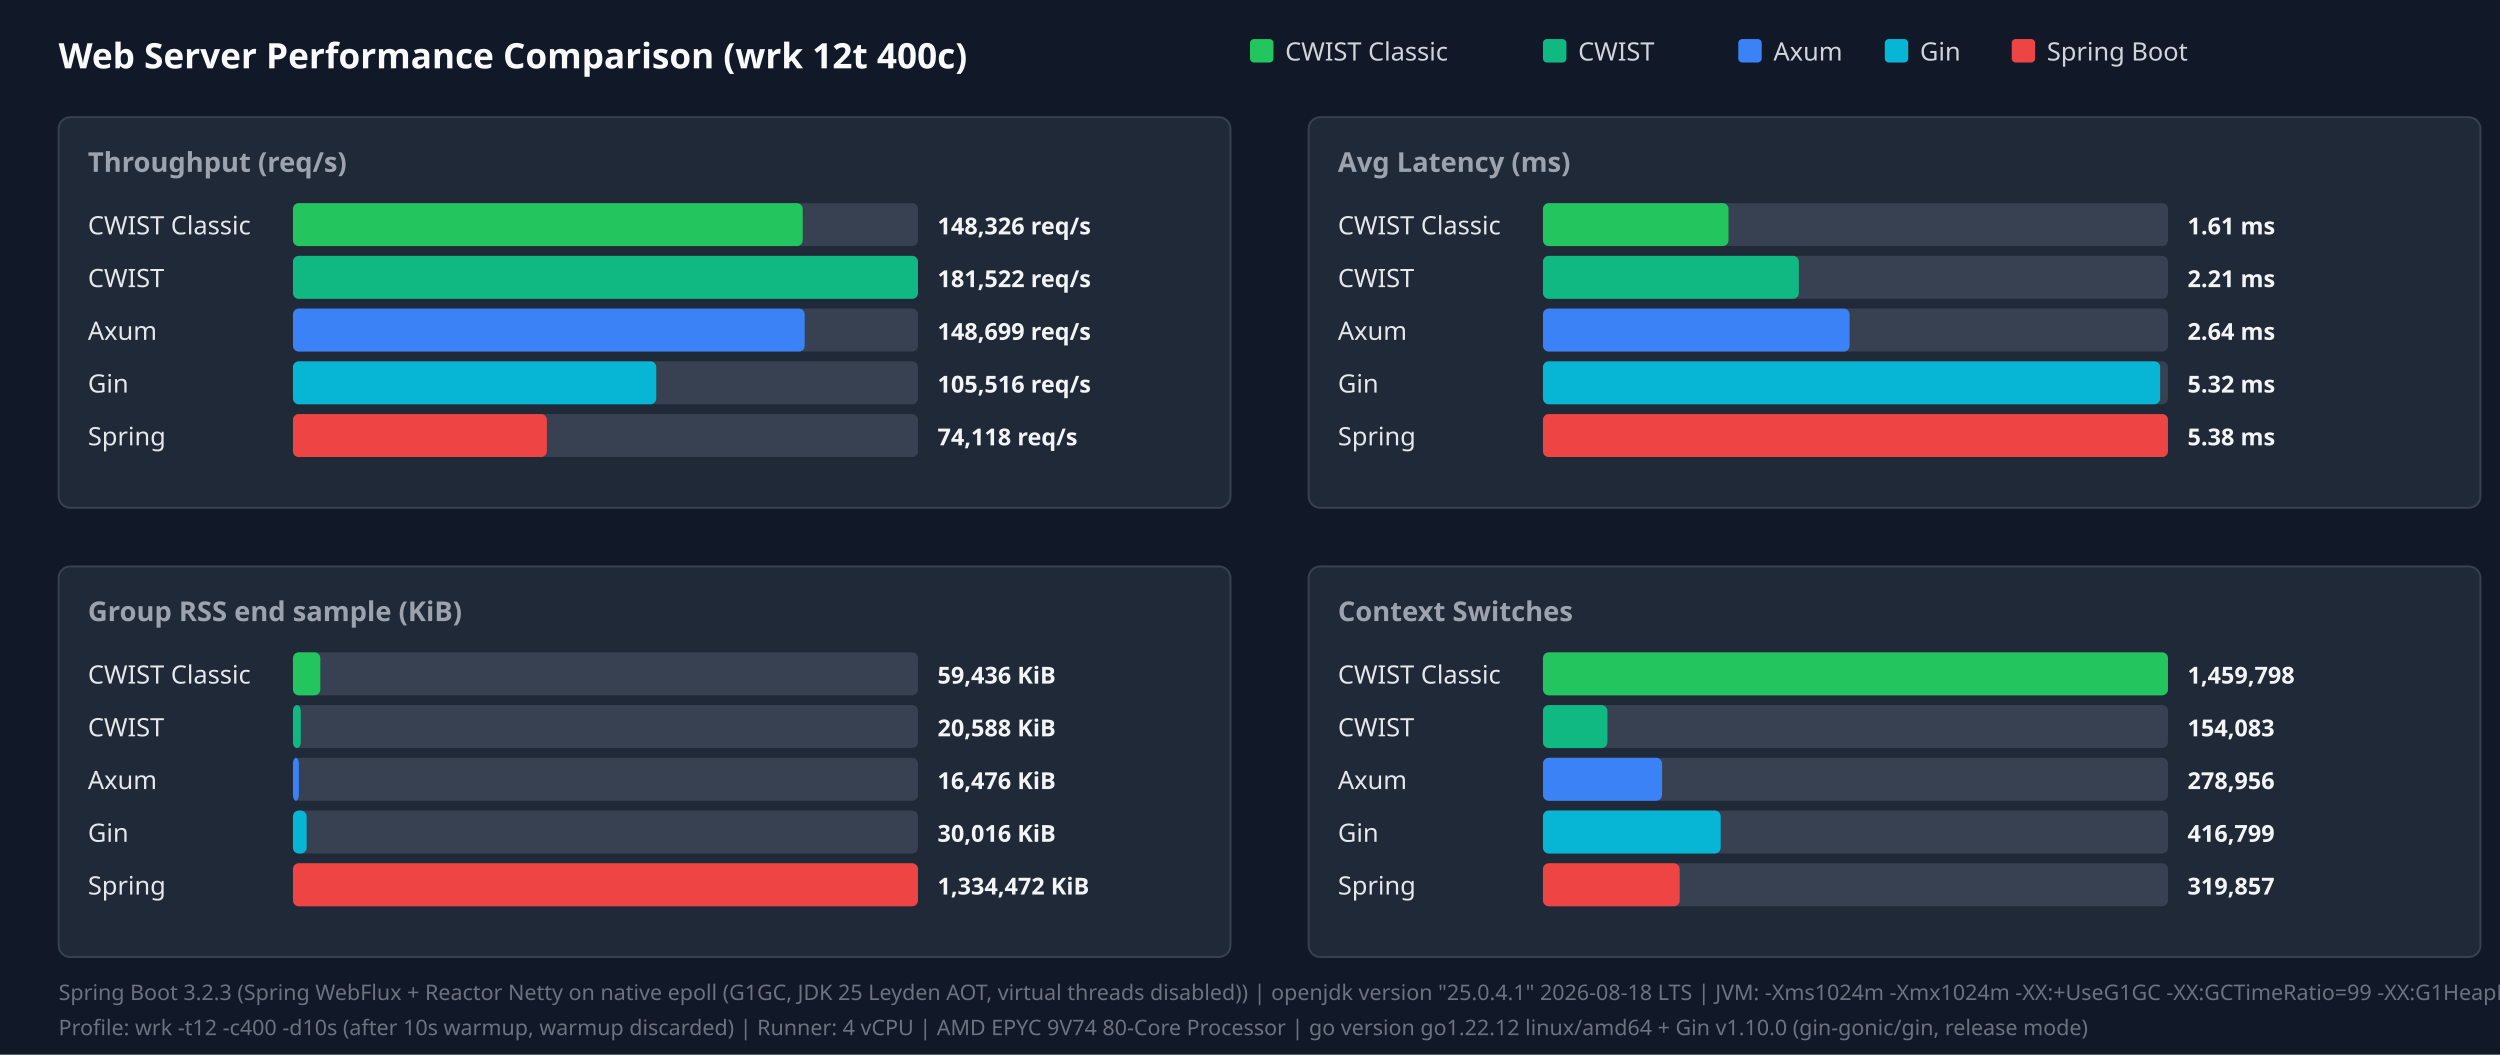
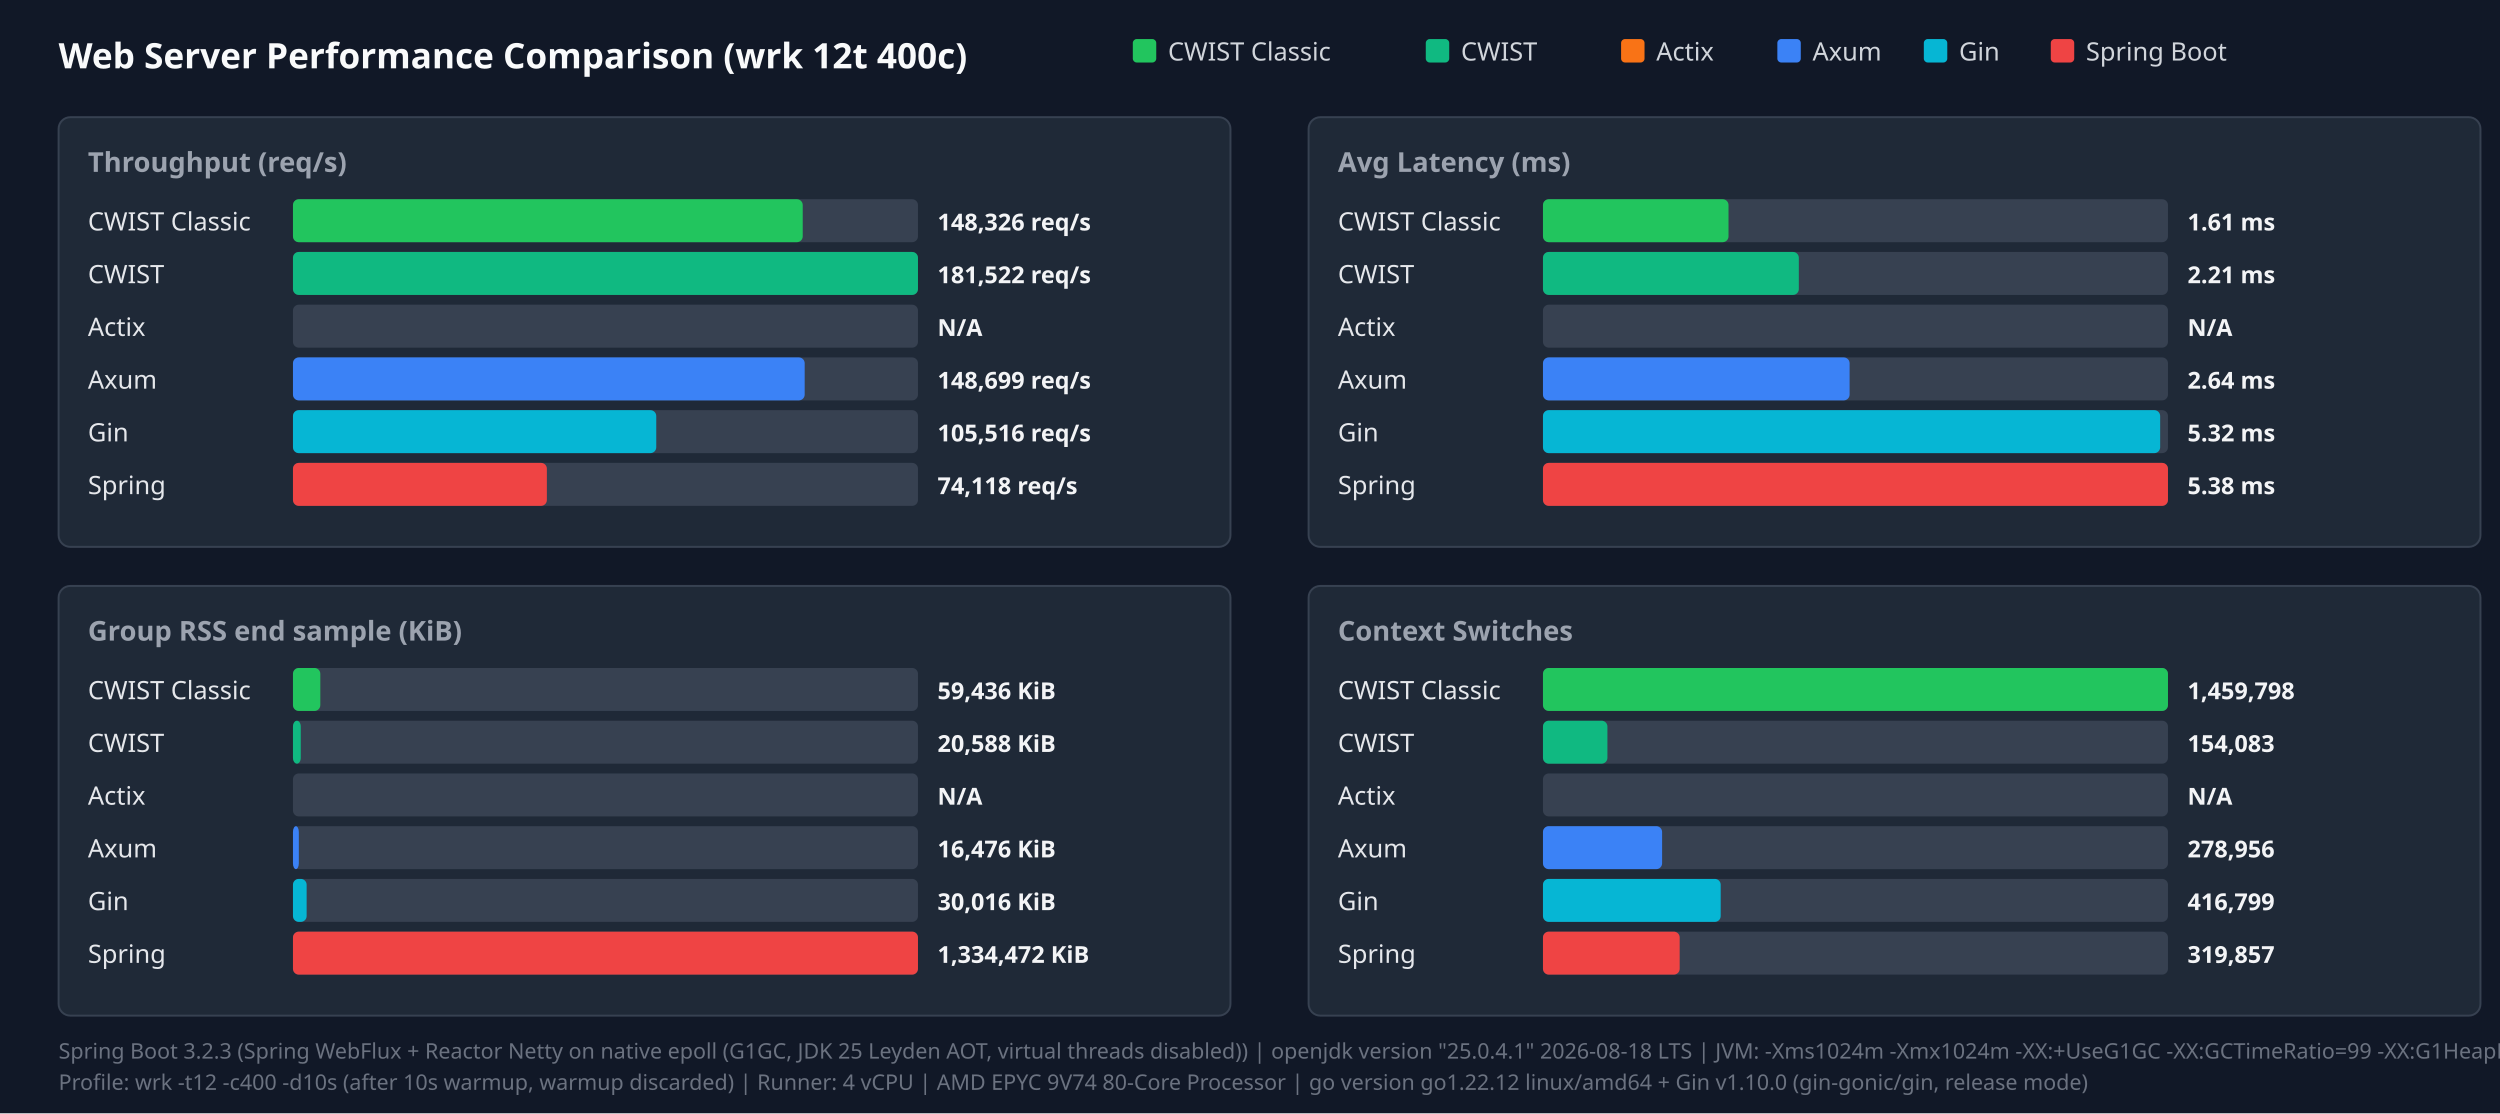
- <svg xmlns="http://www.w3.org/2000/svg" width="1280" height="540" viewBox="0 0 1280 540">
+ <svg xmlns="http://www.w3.org/2000/svg" width="1280" height="570" viewBox="0 0 1280 570">
  <style>.title{font:18px sans-serif;font-weight:bold;fill:#f9fafb}.panel-title{font:14px sans-serif;font-weight:600;fill:#9ca3af}.legend{font:13px sans-serif;fill:#d1d5db}.bar-label{font:13px sans-serif;font-weight:500;fill:#e5e7eb}.bar-val{font:12px sans-serif;font-weight:bold;fill:#f3f4f6}.footer{font:11px sans-serif;fill:#6b7280}</style>
  <rect width="100%" height="100%" fill="#111827" />
  <text x="30" y="35" class="title">Web Server Performance Comparison (wrk 12t 400c)</text>
-   <rect x="640" y="20" width="12" height="12" fill="#22c55e" rx="2" />
-   <text x="658" y="31" class="legend">CWIST Classic</text>
-   <rect x="790" y="20" width="12" height="12" fill="#10b981" rx="2" />
-   <text x="808" y="31" class="legend">CWIST</text>
-   <rect x="890" y="20" width="12" height="12" fill="#3b82f6" rx="2" />
-   <text x="908" y="31" class="legend">Axum</text>
-   <rect x="965" y="20" width="12" height="12" fill="#06b6d4" rx="2" />
-   <text x="983" y="31" class="legend">Gin</text>
-   <rect x="1030" y="20" width="12" height="12" fill="#ef4444" rx="2" />
-   <text x="1048" y="31" class="legend">Spring Boot</text>
-   <rect x="30" y="60" width="600" height="200" fill="#1f2937" rx="6" stroke="#374151" />
+   <rect x="580" y="20" width="12" height="12" fill="#22c55e" rx="2" />
+   <text x="598" y="31" class="legend">CWIST Classic</text>
+   <rect x="730" y="20" width="12" height="12" fill="#10b981" rx="2" />
+   <text x="748" y="31" class="legend">CWIST</text>
+   <rect x="830" y="20" width="12" height="12" fill="#f97316" rx="2" />
+   <text x="848" y="31" class="legend">Actix</text>
+   <rect x="910" y="20" width="12" height="12" fill="#3b82f6" rx="2" />
+   <text x="928" y="31" class="legend">Axum</text>
+   <rect x="985" y="20" width="12" height="12" fill="#06b6d4" rx="2" />
+   <text x="1003" y="31" class="legend">Gin</text>
+   <rect x="1050" y="20" width="12" height="12" fill="#ef4444" rx="2" />
+   <text x="1068" y="31" class="legend">Spring Boot</text>
+   <rect x="30" y="60" width="600" height="220" fill="#1f2937" rx="6" stroke="#374151" />
  <text x="45" y="88" class="panel-title">Throughput (req/s)</text>
-   <text x="45" y="120" class="bar-label">CWIST Classic</text>
-   <rect x="150" y="104" width="320" height="22" fill="#374151" rx="3" />
-   <rect x="150" y="104" width="261" height="22" fill="#22c55e" rx="3" />
-   <text x="480" y="120" class="bar-val">148,326 req/s</text>
-   <text x="45" y="147" class="bar-label">CWIST</text>
-   <rect x="150" y="131" width="320" height="22" fill="#374151" rx="3" />
-   <rect x="150" y="131" width="320" height="22" fill="#10b981" rx="3" />
-   <text x="480" y="147" class="bar-val">181,522 req/s</text>
-   <text x="45" y="174" class="bar-label">Axum</text>
-   <rect x="150" y="158" width="320" height="22" fill="#374151" rx="3" />
-   <rect x="150" y="158" width="262" height="22" fill="#3b82f6" rx="3" />
-   <text x="480" y="174" class="bar-val">148,699 req/s</text>
-   <text x="45" y="201" class="bar-label">Gin</text>
-   <rect x="150" y="185" width="320" height="22" fill="#374151" rx="3" />
-   <rect x="150" y="185" width="186" height="22" fill="#06b6d4" rx="3" />
-   <text x="480" y="201" class="bar-val">105,516 req/s</text>
-   <text x="45" y="228" class="bar-label">Spring</text>
-   <rect x="150" y="212" width="320" height="22" fill="#374151" rx="3" />
-   <rect x="150" y="212" width="130" height="22" fill="#ef4444" rx="3" />
-   <text x="480" y="228" class="bar-val">74,118 req/s</text>
-   <rect x="670" y="60" width="600" height="200" fill="#1f2937" rx="6" stroke="#374151" />
+   <text x="45" y="118" class="bar-label">CWIST Classic</text>
+   <rect x="150" y="102" width="320" height="22" fill="#374151" rx="3" />
+   <rect x="150" y="102" width="261" height="22" fill="#22c55e" rx="3" />
+   <text x="480" y="118" class="bar-val">148,326 req/s</text>
+   <text x="45" y="145" class="bar-label">CWIST</text>
+   <rect x="150" y="129" width="320" height="22" fill="#374151" rx="3" />
+   <rect x="150" y="129" width="320" height="22" fill="#10b981" rx="3" />
+   <text x="480" y="145" class="bar-val">181,522 req/s</text>
+   <text x="45" y="172" class="bar-label">Actix</text>
+   <rect x="150" y="156" width="320" height="22" fill="#374151" rx="3" />
+   <text x="480" y="172" class="bar-val">N/A</text>
+   <text x="45" y="199" class="bar-label">Axum</text>
+   <rect x="150" y="183" width="320" height="22" fill="#374151" rx="3" />
+   <rect x="150" y="183" width="262" height="22" fill="#3b82f6" rx="3" />
+   <text x="480" y="199" class="bar-val">148,699 req/s</text>
+   <text x="45" y="226" class="bar-label">Gin</text>
+   <rect x="150" y="210" width="320" height="22" fill="#374151" rx="3" />
+   <rect x="150" y="210" width="186" height="22" fill="#06b6d4" rx="3" />
+   <text x="480" y="226" class="bar-val">105,516 req/s</text>
+   <text x="45" y="253" class="bar-label">Spring</text>
+   <rect x="150" y="237" width="320" height="22" fill="#374151" rx="3" />
+   <rect x="150" y="237" width="130" height="22" fill="#ef4444" rx="3" />
+   <text x="480" y="253" class="bar-val">74,118 req/s</text>
+   <rect x="670" y="60" width="600" height="220" fill="#1f2937" rx="6" stroke="#374151" />
  <text x="685" y="88" class="panel-title">Avg Latency (ms)</text>
-   <text x="685" y="120" class="bar-label">CWIST Classic</text>
-   <rect x="790" y="104" width="320" height="22" fill="#374151" rx="3" />
-   <rect x="790" y="104" width="95" height="22" fill="#22c55e" rx="3" />
-   <text x="1120" y="120" class="bar-val">1.61 ms</text>
-   <text x="685" y="147" class="bar-label">CWIST</text>
-   <rect x="790" y="131" width="320" height="22" fill="#374151" rx="3" />
-   <rect x="790" y="131" width="131" height="22" fill="#10b981" rx="3" />
-   <text x="1120" y="147" class="bar-val">2.21 ms</text>
-   <text x="685" y="174" class="bar-label">Axum</text>
-   <rect x="790" y="158" width="320" height="22" fill="#374151" rx="3" />
-   <rect x="790" y="158" width="157" height="22" fill="#3b82f6" rx="3" />
-   <text x="1120" y="174" class="bar-val">2.64 ms</text>
-   <text x="685" y="201" class="bar-label">Gin</text>
-   <rect x="790" y="185" width="320" height="22" fill="#374151" rx="3" />
-   <rect x="790" y="185" width="316" height="22" fill="#06b6d4" rx="3" />
-   <text x="1120" y="201" class="bar-val">5.32 ms</text>
-   <text x="685" y="228" class="bar-label">Spring</text>
-   <rect x="790" y="212" width="320" height="22" fill="#374151" rx="3" />
-   <rect x="790" y="212" width="320" height="22" fill="#ef4444" rx="3" />
-   <text x="1120" y="228" class="bar-val">5.38 ms</text>
-   <rect x="30" y="290" width="600" height="200" fill="#1f2937" rx="6" stroke="#374151" />
-   <text x="45" y="318" class="panel-title">Group RSS end sample (KiB)</text>
-   <text x="45" y="350" class="bar-label">CWIST Classic</text>
-   <rect x="150" y="334" width="320" height="22" fill="#374151" rx="3" />
-   <rect x="150" y="334" width="14" height="22" fill="#22c55e" rx="3" />
-   <text x="480" y="350" class="bar-val">59,436 KiB</text>
-   <text x="45" y="377" class="bar-label">CWIST</text>
-   <rect x="150" y="361" width="320" height="22" fill="#374151" rx="3" />
-   <rect x="150" y="361" width="4" height="22" fill="#10b981" rx="3" />
-   <text x="480" y="377" class="bar-val">20,588 KiB</text>
-   <text x="45" y="404" class="bar-label">Axum</text>
-   <rect x="150" y="388" width="320" height="22" fill="#374151" rx="3" />
-   <rect x="150" y="388" width="3" height="22" fill="#3b82f6" rx="3" />
-   <text x="480" y="404" class="bar-val">16,476 KiB</text>
-   <text x="45" y="431" class="bar-label">Gin</text>
-   <rect x="150" y="415" width="320" height="22" fill="#374151" rx="3" />
-   <rect x="150" y="415" width="7" height="22" fill="#06b6d4" rx="3" />
-   <text x="480" y="431" class="bar-val">30,016 KiB</text>
-   <text x="45" y="458" class="bar-label">Spring</text>
-   <rect x="150" y="442" width="320" height="22" fill="#374151" rx="3" />
-   <rect x="150" y="442" width="320" height="22" fill="#ef4444" rx="3" />
-   <text x="480" y="458" class="bar-val">1,334,472 KiB</text>
-   <rect x="670" y="290" width="600" height="200" fill="#1f2937" rx="6" stroke="#374151" />
-   <text x="685" y="318" class="panel-title">Context Switches</text>
-   <text x="685" y="350" class="bar-label">CWIST Classic</text>
-   <rect x="790" y="334" width="320" height="22" fill="#374151" rx="3" />
-   <rect x="790" y="334" width="320" height="22" fill="#22c55e" rx="3" />
-   <text x="1120" y="350" class="bar-val">1,459,798</text>
-   <text x="685" y="377" class="bar-label">CWIST</text>
-   <rect x="790" y="361" width="320" height="22" fill="#374151" rx="3" />
-   <rect x="790" y="361" width="33" height="22" fill="#10b981" rx="3" />
-   <text x="1120" y="377" class="bar-val">154,083</text>
-   <text x="685" y="404" class="bar-label">Axum</text>
-   <rect x="790" y="388" width="320" height="22" fill="#374151" rx="3" />
-   <rect x="790" y="388" width="61" height="22" fill="#3b82f6" rx="3" />
-   <text x="1120" y="404" class="bar-val">278,956</text>
-   <text x="685" y="431" class="bar-label">Gin</text>
-   <rect x="790" y="415" width="320" height="22" fill="#374151" rx="3" />
-   <rect x="790" y="415" width="91" height="22" fill="#06b6d4" rx="3" />
-   <text x="1120" y="431" class="bar-val">416,799</text>
-   <text x="685" y="458" class="bar-label">Spring</text>
-   <rect x="790" y="442" width="320" height="22" fill="#374151" rx="3" />
-   <rect x="790" y="442" width="70" height="22" fill="#ef4444" rx="3" />
-   <text x="1120" y="458" class="bar-val">319,857</text>
-   <text x="30" y="512" class="footer">Spring Boot 3.2.3 (Spring WebFlux + Reactor Netty on native epoll (G1GC, JDK 25 Leyden AOT, virtual threads disabled)) | openjdk version "25.0.4.1" 2026-08-18 LTS | JVM: -Xms1024m -Xmx1024m   -XX:+UseG1GC -XX:GCTimeRatio=99 -XX:G1HeapRegionSize=1m   -XX:+AlwaysPreTouch   -XX:CompileThreshold=1500 -XX:CICompilerCount=4   -Djava.security.egd=file:/dev/urandom   -Djava.net.preferIPv4Stack=true   -Dio.netty.allocator.type=pooled   -Dio.netty.leakDetection.level=disabled   -Dio.netty.buffer.checkBounds=false   -Dio.netty.buffer.checkAccessible=false   -Dreactor.netty.ioWorkerCount=4   -Xlog:gc*:file=/tmp/spring_gc.log:time,uptime,level,tags -XX:+AOTClassLinking -XX:AOTCache=/tmp/spring_bench/app.aot (JEP 483 + JEP 514 single-step AOT)</text>
-   <text x="30" y="530" class="footer">Profile: wrk -t12 -c400 -d10s (after 10s warmup, warmup discarded) | Runner: 4 vCPU | AMD EPYC 9V74 80-Core Processor | go version go1.22.12 linux/amd64 + Gin v1.10.0 (gin-gonic/gin, release mode)</text>
+   <text x="685" y="118" class="bar-label">CWIST Classic</text>
+   <rect x="790" y="102" width="320" height="22" fill="#374151" rx="3" />
+   <rect x="790" y="102" width="95" height="22" fill="#22c55e" rx="3" />
+   <text x="1120" y="118" class="bar-val">1.61 ms</text>
+   <text x="685" y="145" class="bar-label">CWIST</text>
+   <rect x="790" y="129" width="320" height="22" fill="#374151" rx="3" />
+   <rect x="790" y="129" width="131" height="22" fill="#10b981" rx="3" />
+   <text x="1120" y="145" class="bar-val">2.21 ms</text>
+   <text x="685" y="172" class="bar-label">Actix</text>
+   <rect x="790" y="156" width="320" height="22" fill="#374151" rx="3" />
+   <text x="1120" y="172" class="bar-val">N/A</text>
+   <text x="685" y="199" class="bar-label">Axum</text>
+   <rect x="790" y="183" width="320" height="22" fill="#374151" rx="3" />
+   <rect x="790" y="183" width="157" height="22" fill="#3b82f6" rx="3" />
+   <text x="1120" y="199" class="bar-val">2.64 ms</text>
+   <text x="685" y="226" class="bar-label">Gin</text>
+   <rect x="790" y="210" width="320" height="22" fill="#374151" rx="3" />
+   <rect x="790" y="210" width="316" height="22" fill="#06b6d4" rx="3" />
+   <text x="1120" y="226" class="bar-val">5.32 ms</text>
+   <text x="685" y="253" class="bar-label">Spring</text>
+   <rect x="790" y="237" width="320" height="22" fill="#374151" rx="3" />
+   <rect x="790" y="237" width="320" height="22" fill="#ef4444" rx="3" />
+   <text x="1120" y="253" class="bar-val">5.38 ms</text>
+   <rect x="30" y="300" width="600" height="220" fill="#1f2937" rx="6" stroke="#374151" />
+   <text x="45" y="328" class="panel-title">Group RSS end sample (KiB)</text>
+   <text x="45" y="358" class="bar-label">CWIST Classic</text>
+   <rect x="150" y="342" width="320" height="22" fill="#374151" rx="3" />
+   <rect x="150" y="342" width="14" height="22" fill="#22c55e" rx="3" />
+   <text x="480" y="358" class="bar-val">59,436 KiB</text>
+   <text x="45" y="385" class="bar-label">CWIST</text>
+   <rect x="150" y="369" width="320" height="22" fill="#374151" rx="3" />
+   <rect x="150" y="369" width="4" height="22" fill="#10b981" rx="3" />
+   <text x="480" y="385" class="bar-val">20,588 KiB</text>
+   <text x="45" y="412" class="bar-label">Actix</text>
+   <rect x="150" y="396" width="320" height="22" fill="#374151" rx="3" />
+   <text x="480" y="412" class="bar-val">N/A</text>
+   <text x="45" y="439" class="bar-label">Axum</text>
+   <rect x="150" y="423" width="320" height="22" fill="#374151" rx="3" />
+   <rect x="150" y="423" width="3" height="22" fill="#3b82f6" rx="3" />
+   <text x="480" y="439" class="bar-val">16,476 KiB</text>
+   <text x="45" y="466" class="bar-label">Gin</text>
+   <rect x="150" y="450" width="320" height="22" fill="#374151" rx="3" />
+   <rect x="150" y="450" width="7" height="22" fill="#06b6d4" rx="3" />
+   <text x="480" y="466" class="bar-val">30,016 KiB</text>
+   <text x="45" y="493" class="bar-label">Spring</text>
+   <rect x="150" y="477" width="320" height="22" fill="#374151" rx="3" />
+   <rect x="150" y="477" width="320" height="22" fill="#ef4444" rx="3" />
+   <text x="480" y="493" class="bar-val">1,334,472 KiB</text>
+   <rect x="670" y="300" width="600" height="220" fill="#1f2937" rx="6" stroke="#374151" />
+   <text x="685" y="328" class="panel-title">Context Switches</text>
+   <text x="685" y="358" class="bar-label">CWIST Classic</text>
+   <rect x="790" y="342" width="320" height="22" fill="#374151" rx="3" />
+   <rect x="790" y="342" width="320" height="22" fill="#22c55e" rx="3" />
+   <text x="1120" y="358" class="bar-val">1,459,798</text>
+   <text x="685" y="385" class="bar-label">CWIST</text>
+   <rect x="790" y="369" width="320" height="22" fill="#374151" rx="3" />
+   <rect x="790" y="369" width="33" height="22" fill="#10b981" rx="3" />
+   <text x="1120" y="385" class="bar-val">154,083</text>
+   <text x="685" y="412" class="bar-label">Actix</text>
+   <rect x="790" y="396" width="320" height="22" fill="#374151" rx="3" />
+   <text x="1120" y="412" class="bar-val">N/A</text>
+   <text x="685" y="439" class="bar-label">Axum</text>
+   <rect x="790" y="423" width="320" height="22" fill="#374151" rx="3" />
+   <rect x="790" y="423" width="61" height="22" fill="#3b82f6" rx="3" />
+   <text x="1120" y="439" class="bar-val">278,956</text>
+   <text x="685" y="466" class="bar-label">Gin</text>
+   <rect x="790" y="450" width="320" height="22" fill="#374151" rx="3" />
+   <rect x="790" y="450" width="91" height="22" fill="#06b6d4" rx="3" />
+   <text x="1120" y="466" class="bar-val">416,799</text>
+   <text x="685" y="493" class="bar-label">Spring</text>
+   <rect x="790" y="477" width="320" height="22" fill="#374151" rx="3" />
+   <rect x="790" y="477" width="70" height="22" fill="#ef4444" rx="3" />
+   <text x="1120" y="493" class="bar-val">319,857</text>
+   <text x="30" y="542" class="footer">Spring Boot 3.2.3 (Spring WebFlux + Reactor Netty on native epoll (G1GC, JDK 25 Leyden AOT, virtual threads disabled)) | openjdk version "25.0.4.1" 2026-08-18 LTS | JVM: -Xms1024m -Xmx1024m   -XX:+UseG1GC -XX:GCTimeRatio=99 -XX:G1HeapRegionSize=1m   -XX:+AlwaysPreTouch   -XX:CompileThreshold=1500 -XX:CICompilerCount=4   -Djava.security.egd=file:/dev/urandom   -Djava.net.preferIPv4Stack=true   -Dio.netty.allocator.type=pooled   -Dio.netty.leakDetection.level=disabled   -Dio.netty.buffer.checkBounds=false   -Dio.netty.buffer.checkAccessible=false   -Dreactor.netty.ioWorkerCount=4   -Xlog:gc*:file=/tmp/spring_gc.log:time,uptime,level,tags -XX:+AOTClassLinking -XX:AOTCache=/tmp/spring_bench/app.aot (JEP 483 + JEP 514 single-step AOT)</text>
+   <text x="30" y="558" class="footer">Profile: wrk -t12 -c400 -d10s (after 10s warmup, warmup discarded) | Runner: 4 vCPU | AMD EPYC 9V74 80-Core Processor | go version go1.22.12 linux/amd64 + Gin v1.10.0 (gin-gonic/gin, release mode)</text>
</svg>
